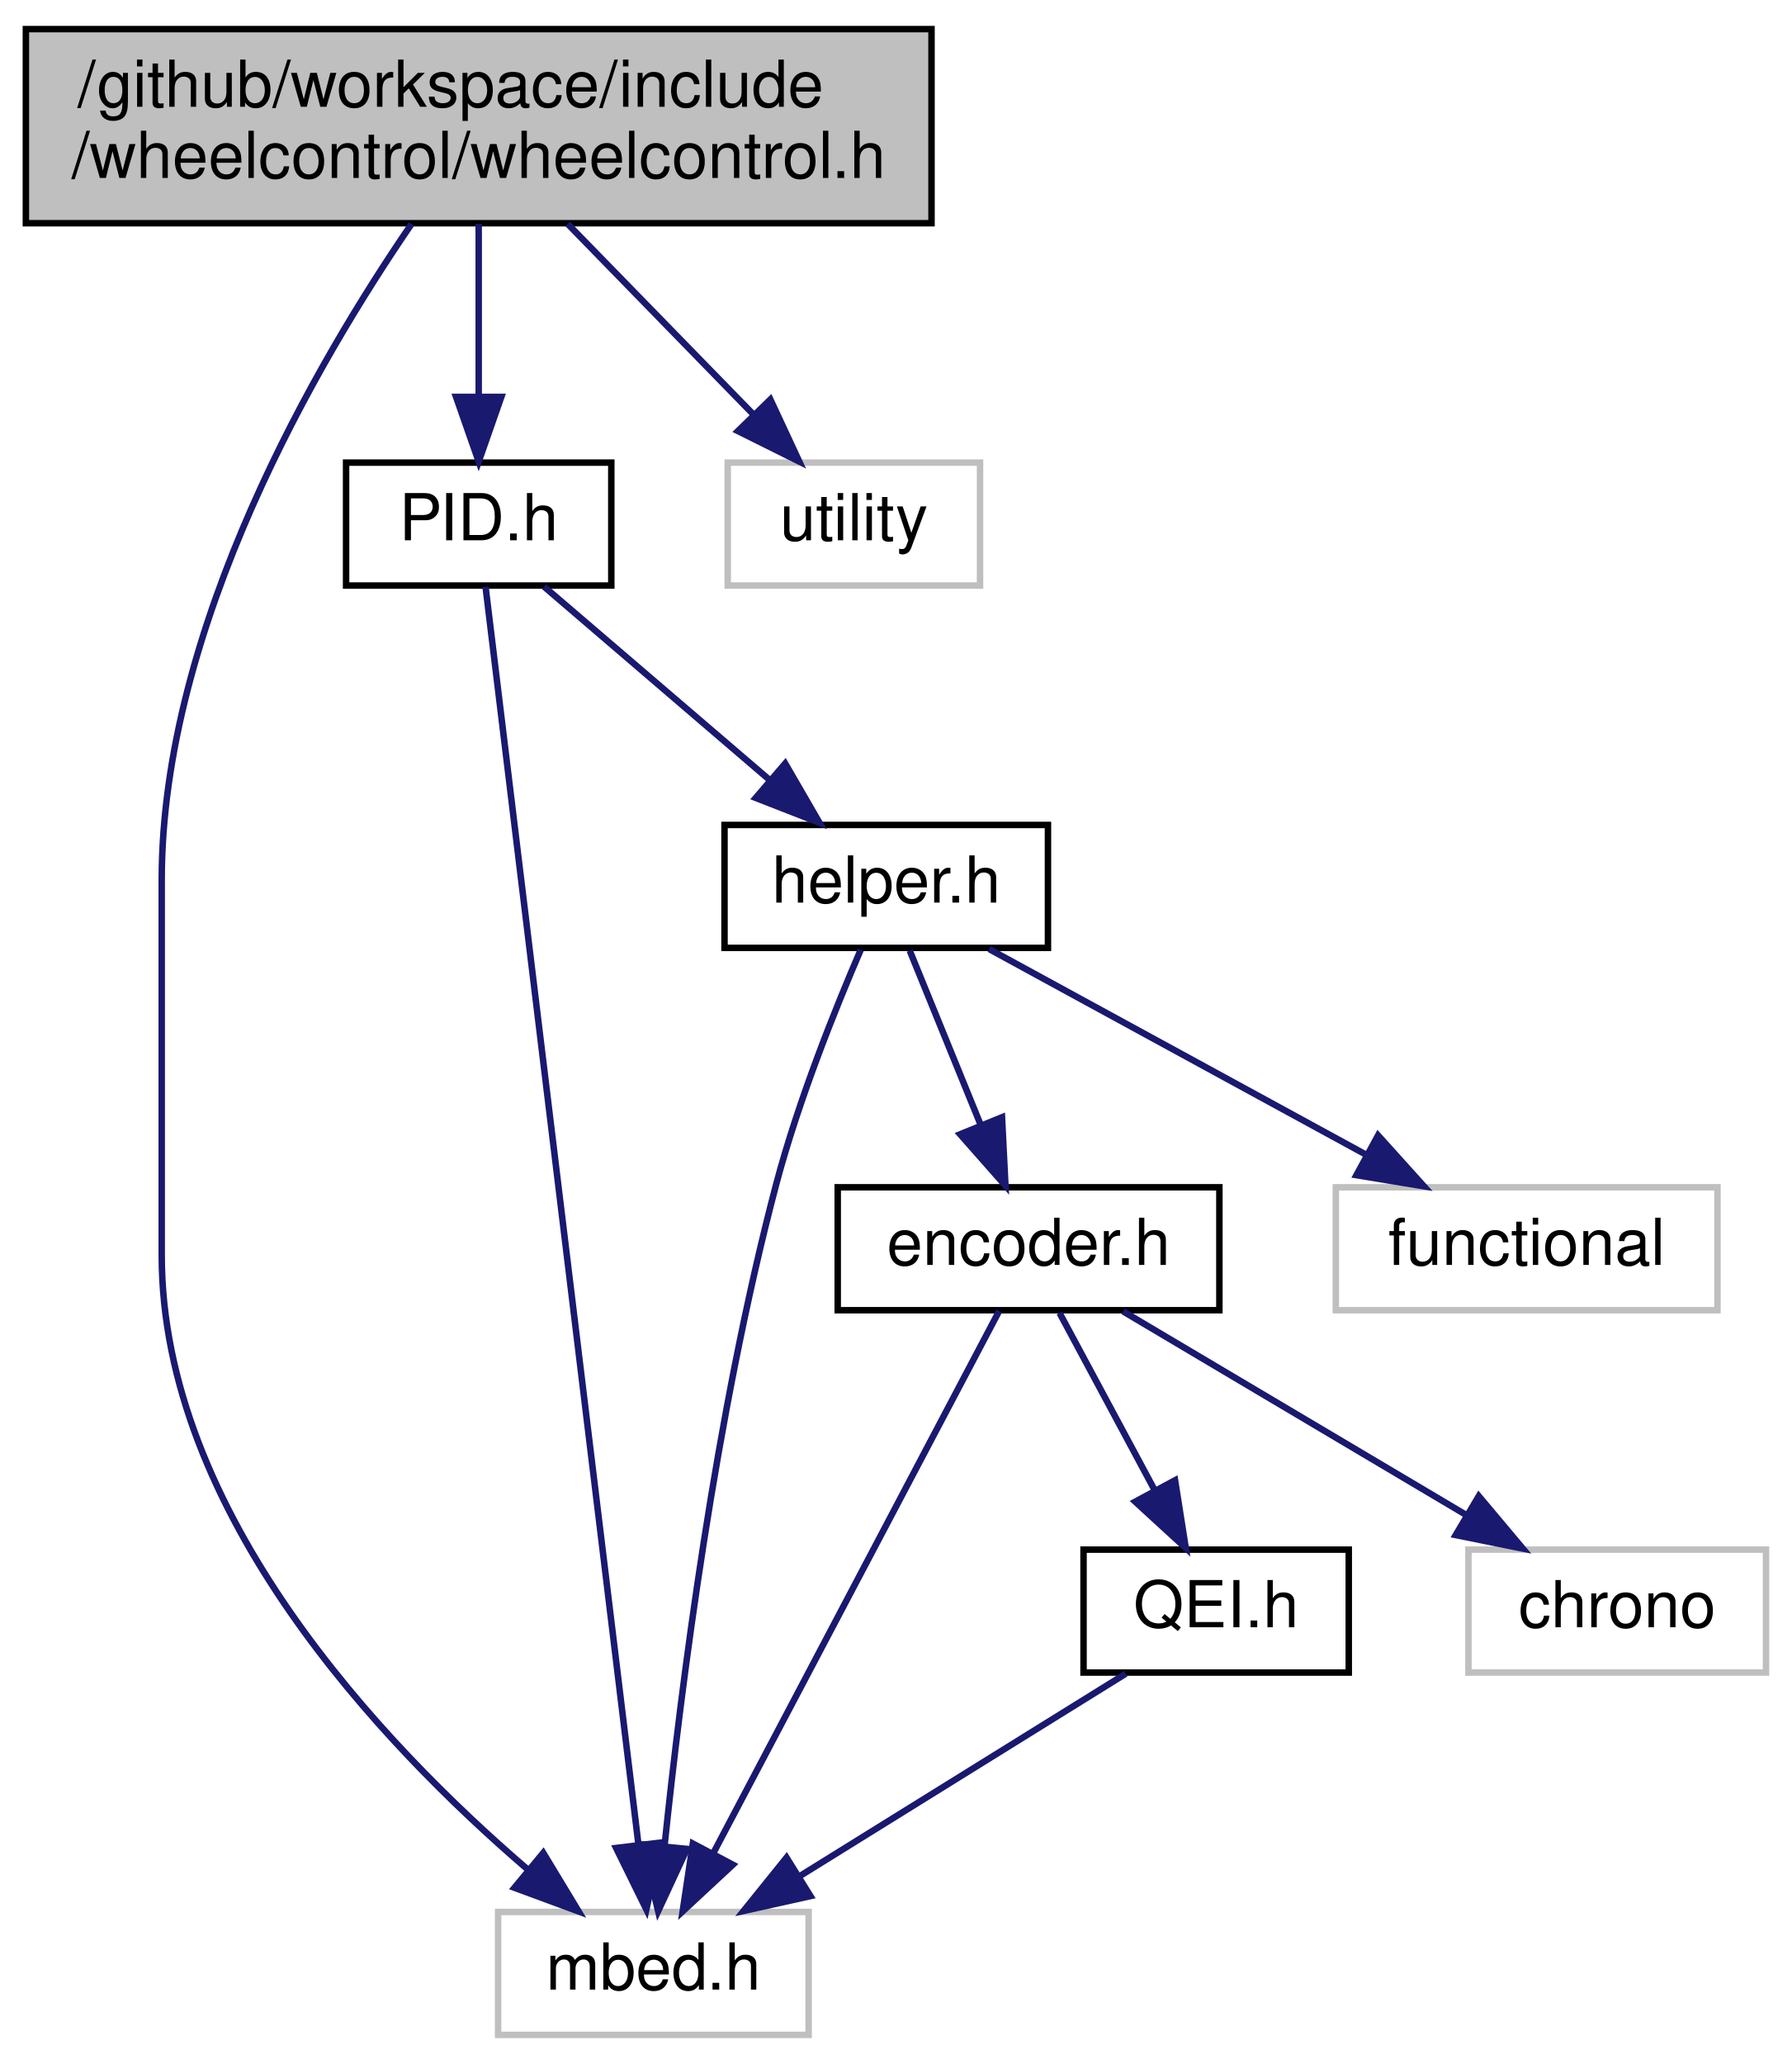
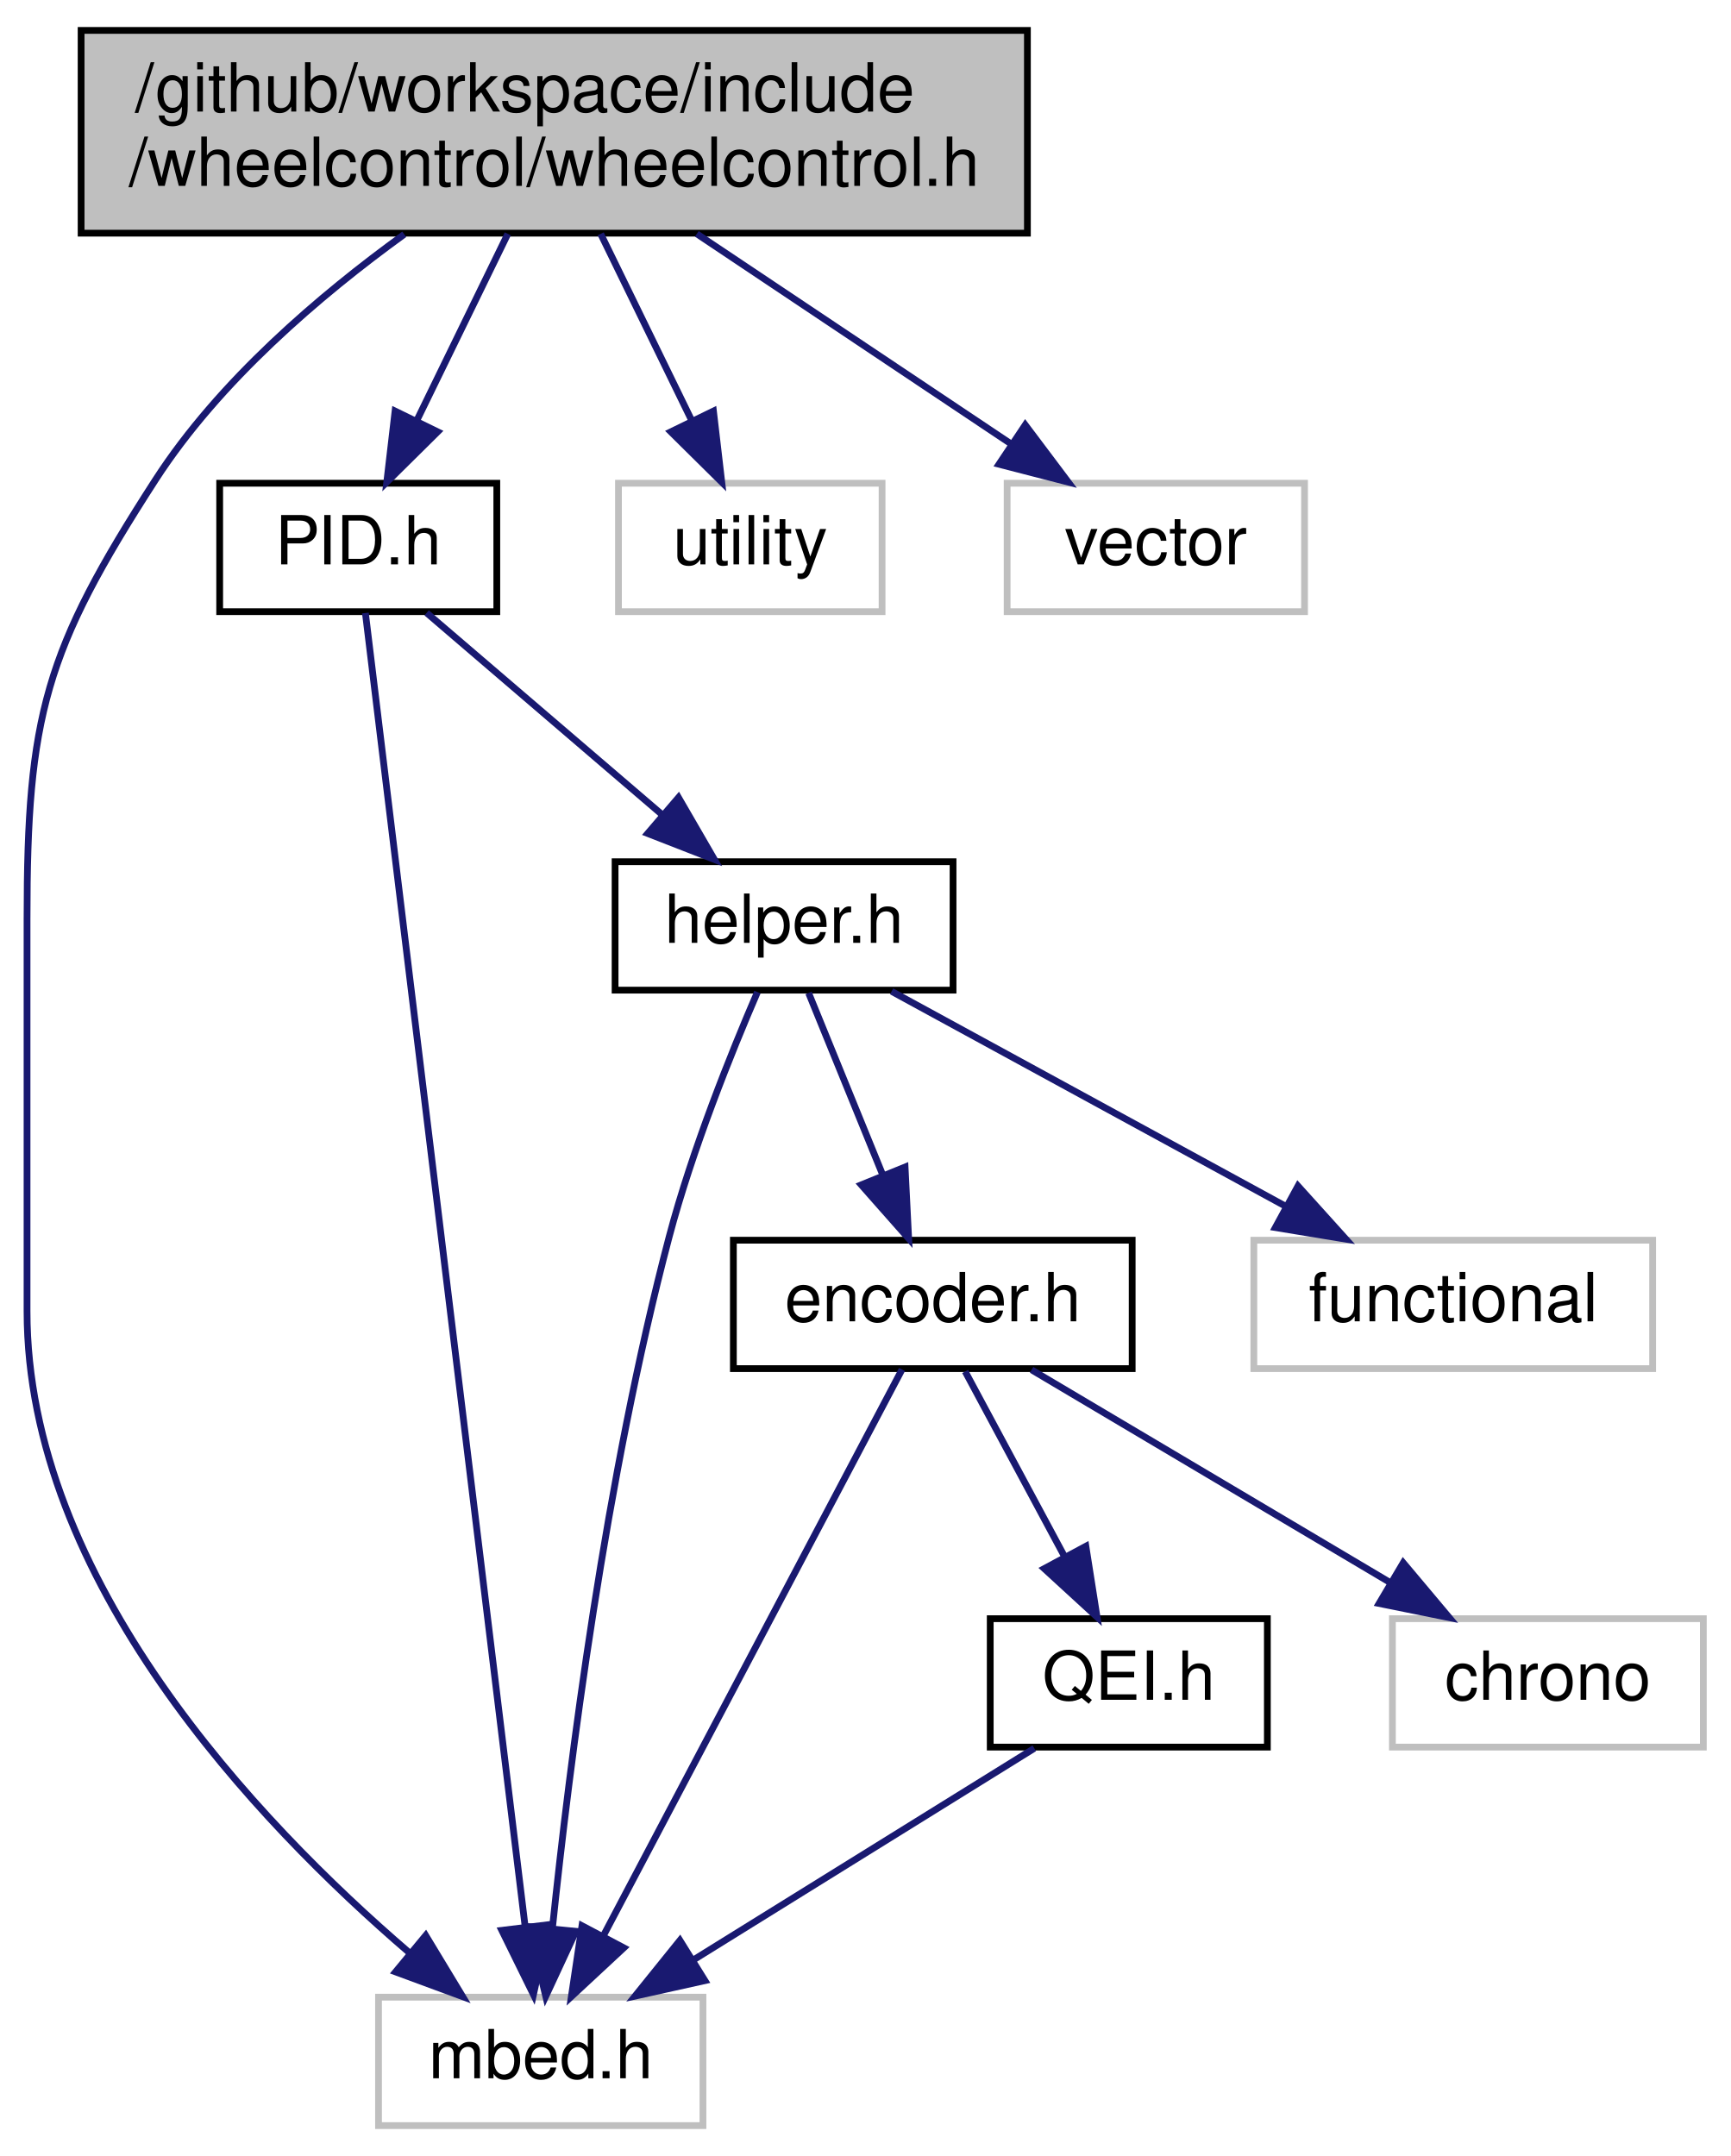
- <svg xmlns="http://www.w3.org/2000/svg" xmlns:xlink="http://www.w3.org/1999/xlink" width="277pt" height="319pt" viewBox="0.00 0.00 277.00 319.00">
+ <svg xmlns="http://www.w3.org/2000/svg" xmlns:xlink="http://www.w3.org/1999/xlink" width="256pt" height="319pt" viewBox="0.00 0.00 256.00 319.00">
  <g id="graph0" class="graph" transform="scale(1 1) rotate(0) translate(4 315)">
    <g id="node1" class="node">
      <g id="a_node1">
        <a xlink:title=" ">
-           <polygon fill="#bfbfbf" stroke="black" points="0,-280.5 0,-310.5 140,-310.5 140,-280.5 0,-280.5" />
-           <text text-anchor="start" x="8" y="-298.5" font-family="Helvetica,sans-Serif" font-size="10.00">/github/workspace/include</text>
-           <text text-anchor="middle" x="70" y="-287.5" font-family="Helvetica,sans-Serif" font-size="10.00">/wheelcontrol/wheelcontrol.h</text>
+           <polygon fill="#bfbfbf" stroke="black" points="8,-280.5 8,-310.5 148,-310.5 148,-280.5 8,-280.5" />
+           <text text-anchor="start" x="16" y="-298.5" font-family="Helvetica,sans-Serif" font-size="10.00">/github/workspace/include</text>
+           <text text-anchor="middle" x="78" y="-287.5" font-family="Helvetica,sans-Serif" font-size="10.00">/wheelcontrol/wheelcontrol.h</text>
        </a>
      </g>
    </g>
    <g id="node2" class="node">
      <g id="a_node2">
        <a xlink:title=" ">
-           <polygon fill="none" stroke="#bfbfbf" points="73,-0.5 73,-19.5 121,-19.5 121,-0.5 73,-0.5" />
-           <text text-anchor="middle" x="97" y="-7.5" font-family="Helvetica,sans-Serif" font-size="10.00">mbed.h</text>
+           <polygon fill="none" stroke="#bfbfbf" points="52,-0.5 52,-19.5 100,-19.5 100,-0.5 52,-0.5" />
+           <text text-anchor="middle" x="76" y="-7.5" font-family="Helvetica,sans-Serif" font-size="10.00">mbed.h</text>
        </a>
      </g>
    </g>
    <g id="edge1" class="edge">
-       <path fill="none" stroke="midnightblue" d="M59.61,-280.37C45.22,-259.38 21,-218.21 21,-179 21,-179 21,-179 21,-121 21,-81.28 54.96,-45.5 77.48,-26.15" />
-       <polygon fill="midnightblue" stroke="midnightblue" points="79.98,-28.63 85.46,-19.57 75.52,-23.24 79.98,-28.63" />
+       <path fill="none" stroke="midnightblue" d="M55.81,-280.33C43.35,-271.32 28.44,-258.61 19,-244 2.67,-218.72 0,-209.1 0,-179 0,-179 0,-179 0,-121 0,-81.28 33.96,-45.5 56.48,-26.15" />
+       <polygon fill="midnightblue" stroke="midnightblue" points="58.98,-28.63 64.46,-19.57 54.52,-23.24 58.98,-28.63" />
    </g>
    <g id="node3" class="node">
      <g id="a_node3">
        <a xlink:href="_p_i_d_8h.html" target="_top" xlink:title=" ">
-           <polygon fill="none" stroke="black" points="49.5,-224.5 49.5,-243.5 90.5,-243.5 90.5,-224.5 49.5,-224.5" />
-           <text text-anchor="middle" x="70" y="-231.5" font-family="Helvetica,sans-Serif" font-size="10.00">PID.h</text>
+           <polygon fill="none" stroke="black" points="28.5,-224.5 28.5,-243.5 69.5,-243.5 69.5,-224.5 28.5,-224.5" />
+           <text text-anchor="middle" x="49" y="-231.5" font-family="Helvetica,sans-Serif" font-size="10.00">PID.h</text>
        </a>
      </g>
    </g>
    <g id="edge2" class="edge">
-       <path fill="none" stroke="midnightblue" d="M70,-280.4C70,-272.47 70,-262.46 70,-253.86" />
-       <polygon fill="midnightblue" stroke="midnightblue" points="73.5,-253.66 70,-243.66 66.5,-253.66 73.5,-253.66" />
+       <path fill="none" stroke="midnightblue" d="M71.13,-280.4C67.09,-272.11 61.94,-261.55 57.63,-252.71" />
+       <polygon fill="midnightblue" stroke="midnightblue" points="60.75,-251.11 53.22,-243.66 54.45,-254.18 60.75,-251.11" />
    </g>
    <g id="node9" class="node">
      <g id="a_node9">
        <a xlink:title=" ">
-           <polygon fill="none" stroke="#bfbfbf" points="108.5,-224.5 108.5,-243.5 147.5,-243.5 147.5,-224.5 108.5,-224.5" />
-           <text text-anchor="middle" x="128" y="-231.5" font-family="Helvetica,sans-Serif" font-size="10.00">utility</text>
+           <polygon fill="none" stroke="#bfbfbf" points="87.5,-224.5 87.5,-243.5 126.5,-243.5 126.5,-224.5 87.5,-224.5" />
+           <text text-anchor="middle" x="107" y="-231.5" font-family="Helvetica,sans-Serif" font-size="10.00">utility</text>
        </a>
      </g>
    </g>
    <g id="edge12" class="edge">
-       <path fill="none" stroke="midnightblue" d="M83.75,-280.4C92.35,-271.58 103.45,-260.18 112.39,-251.02" />
-       <polygon fill="midnightblue" stroke="midnightblue" points="115.09,-253.26 119.56,-243.66 110.07,-248.38 115.09,-253.26" />
+       <path fill="none" stroke="midnightblue" d="M84.87,-280.4C88.91,-272.11 94.06,-261.55 98.37,-252.71" />
+       <polygon fill="midnightblue" stroke="midnightblue" points="101.55,-254.18 102.78,-243.66 95.25,-251.11 101.55,-254.18" />
+     </g>
+     <g id="node10" class="node">
+       <g id="a_node10">
+         <a xlink:title=" ">
+           <polygon fill="none" stroke="#bfbfbf" points="145,-224.5 145,-243.5 189,-243.5 189,-224.5 145,-224.5" />
+           <text text-anchor="middle" x="167" y="-231.5" font-family="Helvetica,sans-Serif" font-size="10.00">vector</text>
+         </a>
+       </g>
+     </g>
+     <g id="edge13" class="edge">
+       <path fill="none" stroke="midnightblue" d="M99.09,-280.4C113.09,-271.04 131.41,-258.79 145.49,-249.38" />
+       <polygon fill="midnightblue" stroke="midnightblue" points="147.68,-252.13 154.05,-243.66 143.79,-246.31 147.68,-252.13" />
    </g>
    <g id="edge11" class="edge">
-       <path fill="none" stroke="midnightblue" d="M71.06,-224.3C75.03,-191.63 89.11,-75.87 94.69,-29.96" />
-       <polygon fill="midnightblue" stroke="midnightblue" points="98.19,-30.23 95.92,-19.88 91.24,-29.39 98.19,-30.23" />
+       <path fill="none" stroke="midnightblue" d="M50.06,-224.3C54.03,-191.63 68.11,-75.87 73.69,-29.96" />
+       <polygon fill="midnightblue" stroke="midnightblue" points="77.19,-30.23 74.92,-19.88 70.24,-29.39 77.19,-30.23" />
    </g>
    <g id="node4" class="node">
      <g id="a_node4">
        <a xlink:href="helper_8h.html" target="_top" xlink:title=" ">
-           <polygon fill="none" stroke="black" points="108,-168.5 108,-187.5 158,-187.5 158,-168.5 108,-168.5" />
-           <text text-anchor="middle" x="133" y="-175.5" font-family="Helvetica,sans-Serif" font-size="10.00">helper.h</text>
+           <polygon fill="none" stroke="black" points="87,-168.5 87,-187.5 137,-187.5 137,-168.5 87,-168.5" />
+           <text text-anchor="middle" x="112" y="-175.5" font-family="Helvetica,sans-Serif" font-size="10.00">helper.h</text>
        </a>
      </g>
    </g>
    <g id="edge3" class="edge">
-       <path fill="none" stroke="midnightblue" d="M80.12,-224.32C89.53,-216.26 103.74,-204.08 115.07,-194.37" />
-       <polygon fill="midnightblue" stroke="midnightblue" points="117.38,-197 122.69,-187.83 112.82,-191.68 117.38,-197" />
+       <path fill="none" stroke="midnightblue" d="M59.12,-224.32C68.53,-216.26 82.74,-204.08 94.07,-194.37" />
+       <polygon fill="midnightblue" stroke="midnightblue" points="96.38,-197 101.69,-187.83 91.82,-191.68 96.38,-197" />
    </g>
    <g id="edge9" class="edge">
-       <path fill="none" stroke="midnightblue" d="M129.06,-168.21C125.2,-159.27 119.42,-144.92 116,-132 106.61,-96.49 101.24,-53.81 98.74,-29.81" />
-       <polygon fill="midnightblue" stroke="midnightblue" points="102.2,-29.24 97.74,-19.63 95.24,-29.93 102.2,-29.24" />
+       <path fill="none" stroke="midnightblue" d="M108.06,-168.21C104.2,-159.27 98.42,-144.92 95,-132 85.61,-96.49 80.24,-53.81 77.74,-29.81" />
+       <polygon fill="midnightblue" stroke="midnightblue" points="81.2,-29.24 76.74,-19.63 74.24,-29.93 81.2,-29.24" />
    </g>
    <g id="node5" class="node">
      <g id="a_node5">
        <a xlink:href="encoder_8h.html" target="_top" xlink:title=" ">
-           <polygon fill="none" stroke="black" points="125.5,-112.5 125.5,-131.5 184.5,-131.5 184.5,-112.5 125.5,-112.5" />
-           <text text-anchor="middle" x="155" y="-119.5" font-family="Helvetica,sans-Serif" font-size="10.00">encoder.h</text>
+           <polygon fill="none" stroke="black" points="104.5,-112.5 104.5,-131.5 163.5,-131.5 163.5,-112.5 104.5,-112.5" />
+           <text text-anchor="middle" x="134" y="-119.5" font-family="Helvetica,sans-Serif" font-size="10.00">encoder.h</text>
        </a>
      </g>
    </g>
    <g id="edge4" class="edge">
-       <path fill="none" stroke="midnightblue" d="M136.63,-168.08C139.61,-160.77 143.93,-150.18 147.62,-141.1" />
-       <polygon fill="midnightblue" stroke="midnightblue" points="150.9,-142.33 151.43,-131.75 144.42,-139.69 150.9,-142.33" />
+       <path fill="none" stroke="midnightblue" d="M115.63,-168.08C118.61,-160.77 122.93,-150.18 126.62,-141.1" />
+       <polygon fill="midnightblue" stroke="midnightblue" points="129.9,-142.33 130.43,-131.75 123.42,-139.69 129.9,-142.33" />
    </g>
    <g id="node8" class="node">
      <g id="a_node8">
        <a xlink:title=" ">
-           <polygon fill="none" stroke="#bfbfbf" points="202.5,-112.5 202.5,-131.5 261.5,-131.5 261.5,-112.5 202.5,-112.5" />
-           <text text-anchor="middle" x="232" y="-119.5" font-family="Helvetica,sans-Serif" font-size="10.00">functional</text>
+           <polygon fill="none" stroke="#bfbfbf" points="181.5,-112.5 181.5,-131.5 240.5,-131.5 240.5,-112.5 181.5,-112.5" />
+           <text text-anchor="middle" x="211" y="-119.5" font-family="Helvetica,sans-Serif" font-size="10.00">functional</text>
        </a>
      </g>
    </g>
    <g id="edge10" class="edge">
-       <path fill="none" stroke="midnightblue" d="M148.91,-168.32C164.64,-159.74 188.94,-146.49 207.21,-136.52" />
-       <polygon fill="midnightblue" stroke="midnightblue" points="209.03,-139.52 216.13,-131.65 205.68,-133.37 209.03,-139.52" />
+       <path fill="none" stroke="midnightblue" d="M127.91,-168.32C143.64,-159.74 167.94,-146.49 186.21,-136.52" />
+       <polygon fill="midnightblue" stroke="midnightblue" points="188.03,-139.52 195.13,-131.65 184.68,-133.37 188.03,-139.52" />
    </g>
    <g id="edge7" class="edge">
-       <path fill="none" stroke="midnightblue" d="M150.45,-112.37C140.96,-94.38 118.91,-52.55 106.29,-28.63" />
-       <polygon fill="midnightblue" stroke="midnightblue" points="109.29,-26.8 101.53,-19.59 103.1,-30.07 109.29,-26.8" />
+       <path fill="none" stroke="midnightblue" d="M129.45,-112.37C119.96,-94.38 97.91,-52.55 85.29,-28.63" />
+       <polygon fill="midnightblue" stroke="midnightblue" points="88.29,-26.8 80.53,-19.59 82.1,-30.07 88.29,-26.8" />
    </g>
    <g id="node6" class="node">
      <g id="a_node6">
        <a xlink:href="_q_e_i_8h.html" target="_top" xlink:title=" ">
-           <polygon fill="none" stroke="black" points="163.5,-56.5 163.5,-75.5 204.5,-75.5 204.5,-56.5 163.5,-56.5" />
-           <text text-anchor="middle" x="184" y="-63.5" font-family="Helvetica,sans-Serif" font-size="10.00">QEI.h</text>
+           <polygon fill="none" stroke="black" points="142.5,-56.5 142.5,-75.5 183.5,-75.5 183.5,-56.5 142.5,-56.5" />
+           <text text-anchor="middle" x="163" y="-63.5" font-family="Helvetica,sans-Serif" font-size="10.00">QEI.h</text>
        </a>
      </g>
    </g>
    <g id="edge5" class="edge">
-       <path fill="none" stroke="midnightblue" d="M159.79,-112.08C163.76,-104.69 169.53,-93.95 174.43,-84.81" />
-       <polygon fill="midnightblue" stroke="midnightblue" points="177.65,-86.22 179.3,-75.75 171.49,-82.91 177.65,-86.22" />
+       <path fill="none" stroke="midnightblue" d="M138.79,-112.08C142.76,-104.69 148.53,-93.95 153.43,-84.81" />
+       <polygon fill="midnightblue" stroke="midnightblue" points="156.65,-86.22 158.3,-75.75 150.49,-82.91 156.65,-86.22" />
    </g>
    <g id="node7" class="node">
      <g id="a_node7">
        <a xlink:title=" ">
-           <polygon fill="none" stroke="#bfbfbf" points="223,-56.5 223,-75.5 269,-75.5 269,-56.5 223,-56.5" />
-           <text text-anchor="middle" x="246" y="-63.5" font-family="Helvetica,sans-Serif" font-size="10.00">chrono</text>
+           <polygon fill="none" stroke="#bfbfbf" points="202,-56.5 202,-75.5 248,-75.5 248,-56.5 202,-56.5" />
+           <text text-anchor="middle" x="225" y="-63.5" font-family="Helvetica,sans-Serif" font-size="10.00">chrono</text>
        </a>
      </g>
    </g>
    <g id="edge8" class="edge">
-       <path fill="none" stroke="midnightblue" d="M169.62,-112.32C183.95,-103.82 206.01,-90.73 222.75,-80.8" />
-       <polygon fill="midnightblue" stroke="midnightblue" points="224.6,-83.77 231.42,-75.65 221.03,-77.75 224.6,-83.77" />
+       <path fill="none" stroke="midnightblue" d="M148.62,-112.32C162.95,-103.82 185.01,-90.73 201.75,-80.8" />
+       <polygon fill="midnightblue" stroke="midnightblue" points="203.6,-83.77 210.42,-75.65 200.03,-77.75 203.6,-83.77" />
    </g>
    <g id="edge6" class="edge">
-       <path fill="none" stroke="midnightblue" d="M170.02,-56.32C156.45,-47.9 135.62,-34.97 119.68,-25.07" />
-       <polygon fill="midnightblue" stroke="midnightblue" points="121.29,-21.95 110.94,-19.65 117.59,-27.9 121.29,-21.95" />
+       <path fill="none" stroke="midnightblue" d="M149.02,-56.32C135.45,-47.9 114.62,-34.97 98.68,-25.07" />
+       <polygon fill="midnightblue" stroke="midnightblue" points="100.29,-21.95 89.94,-19.65 96.59,-27.9 100.29,-21.95" />
    </g>
  </g>
</svg>
